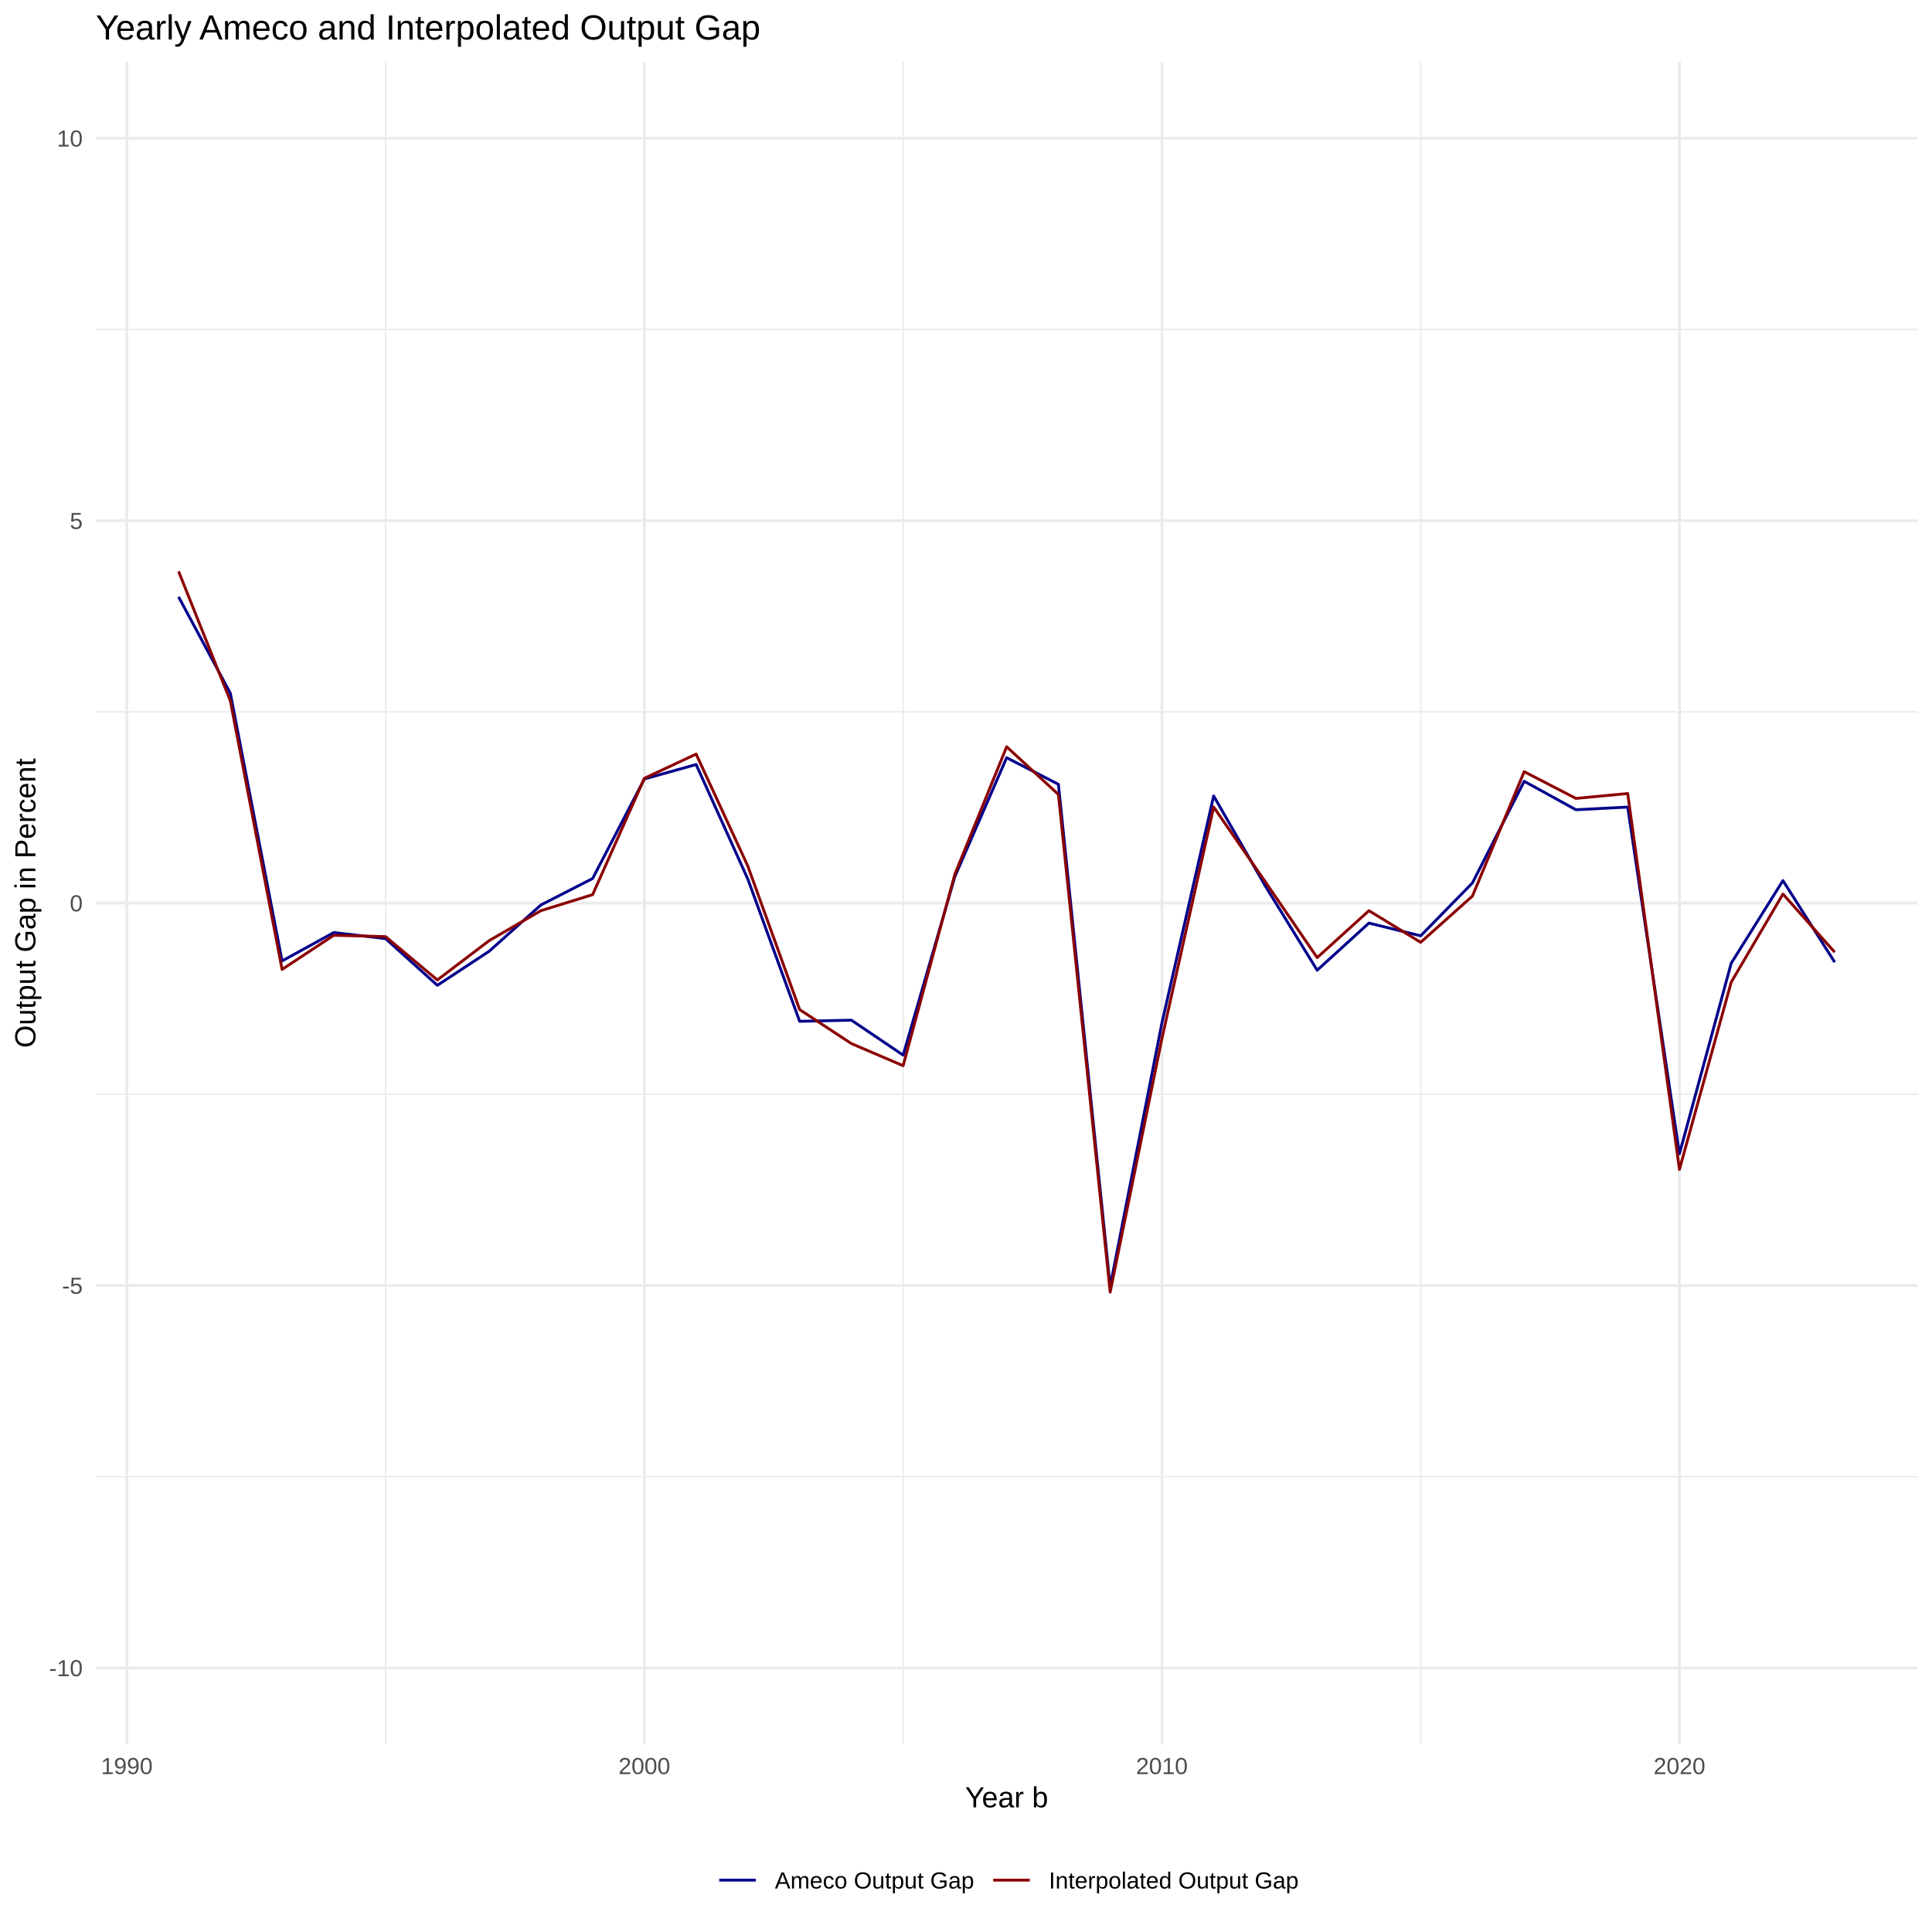
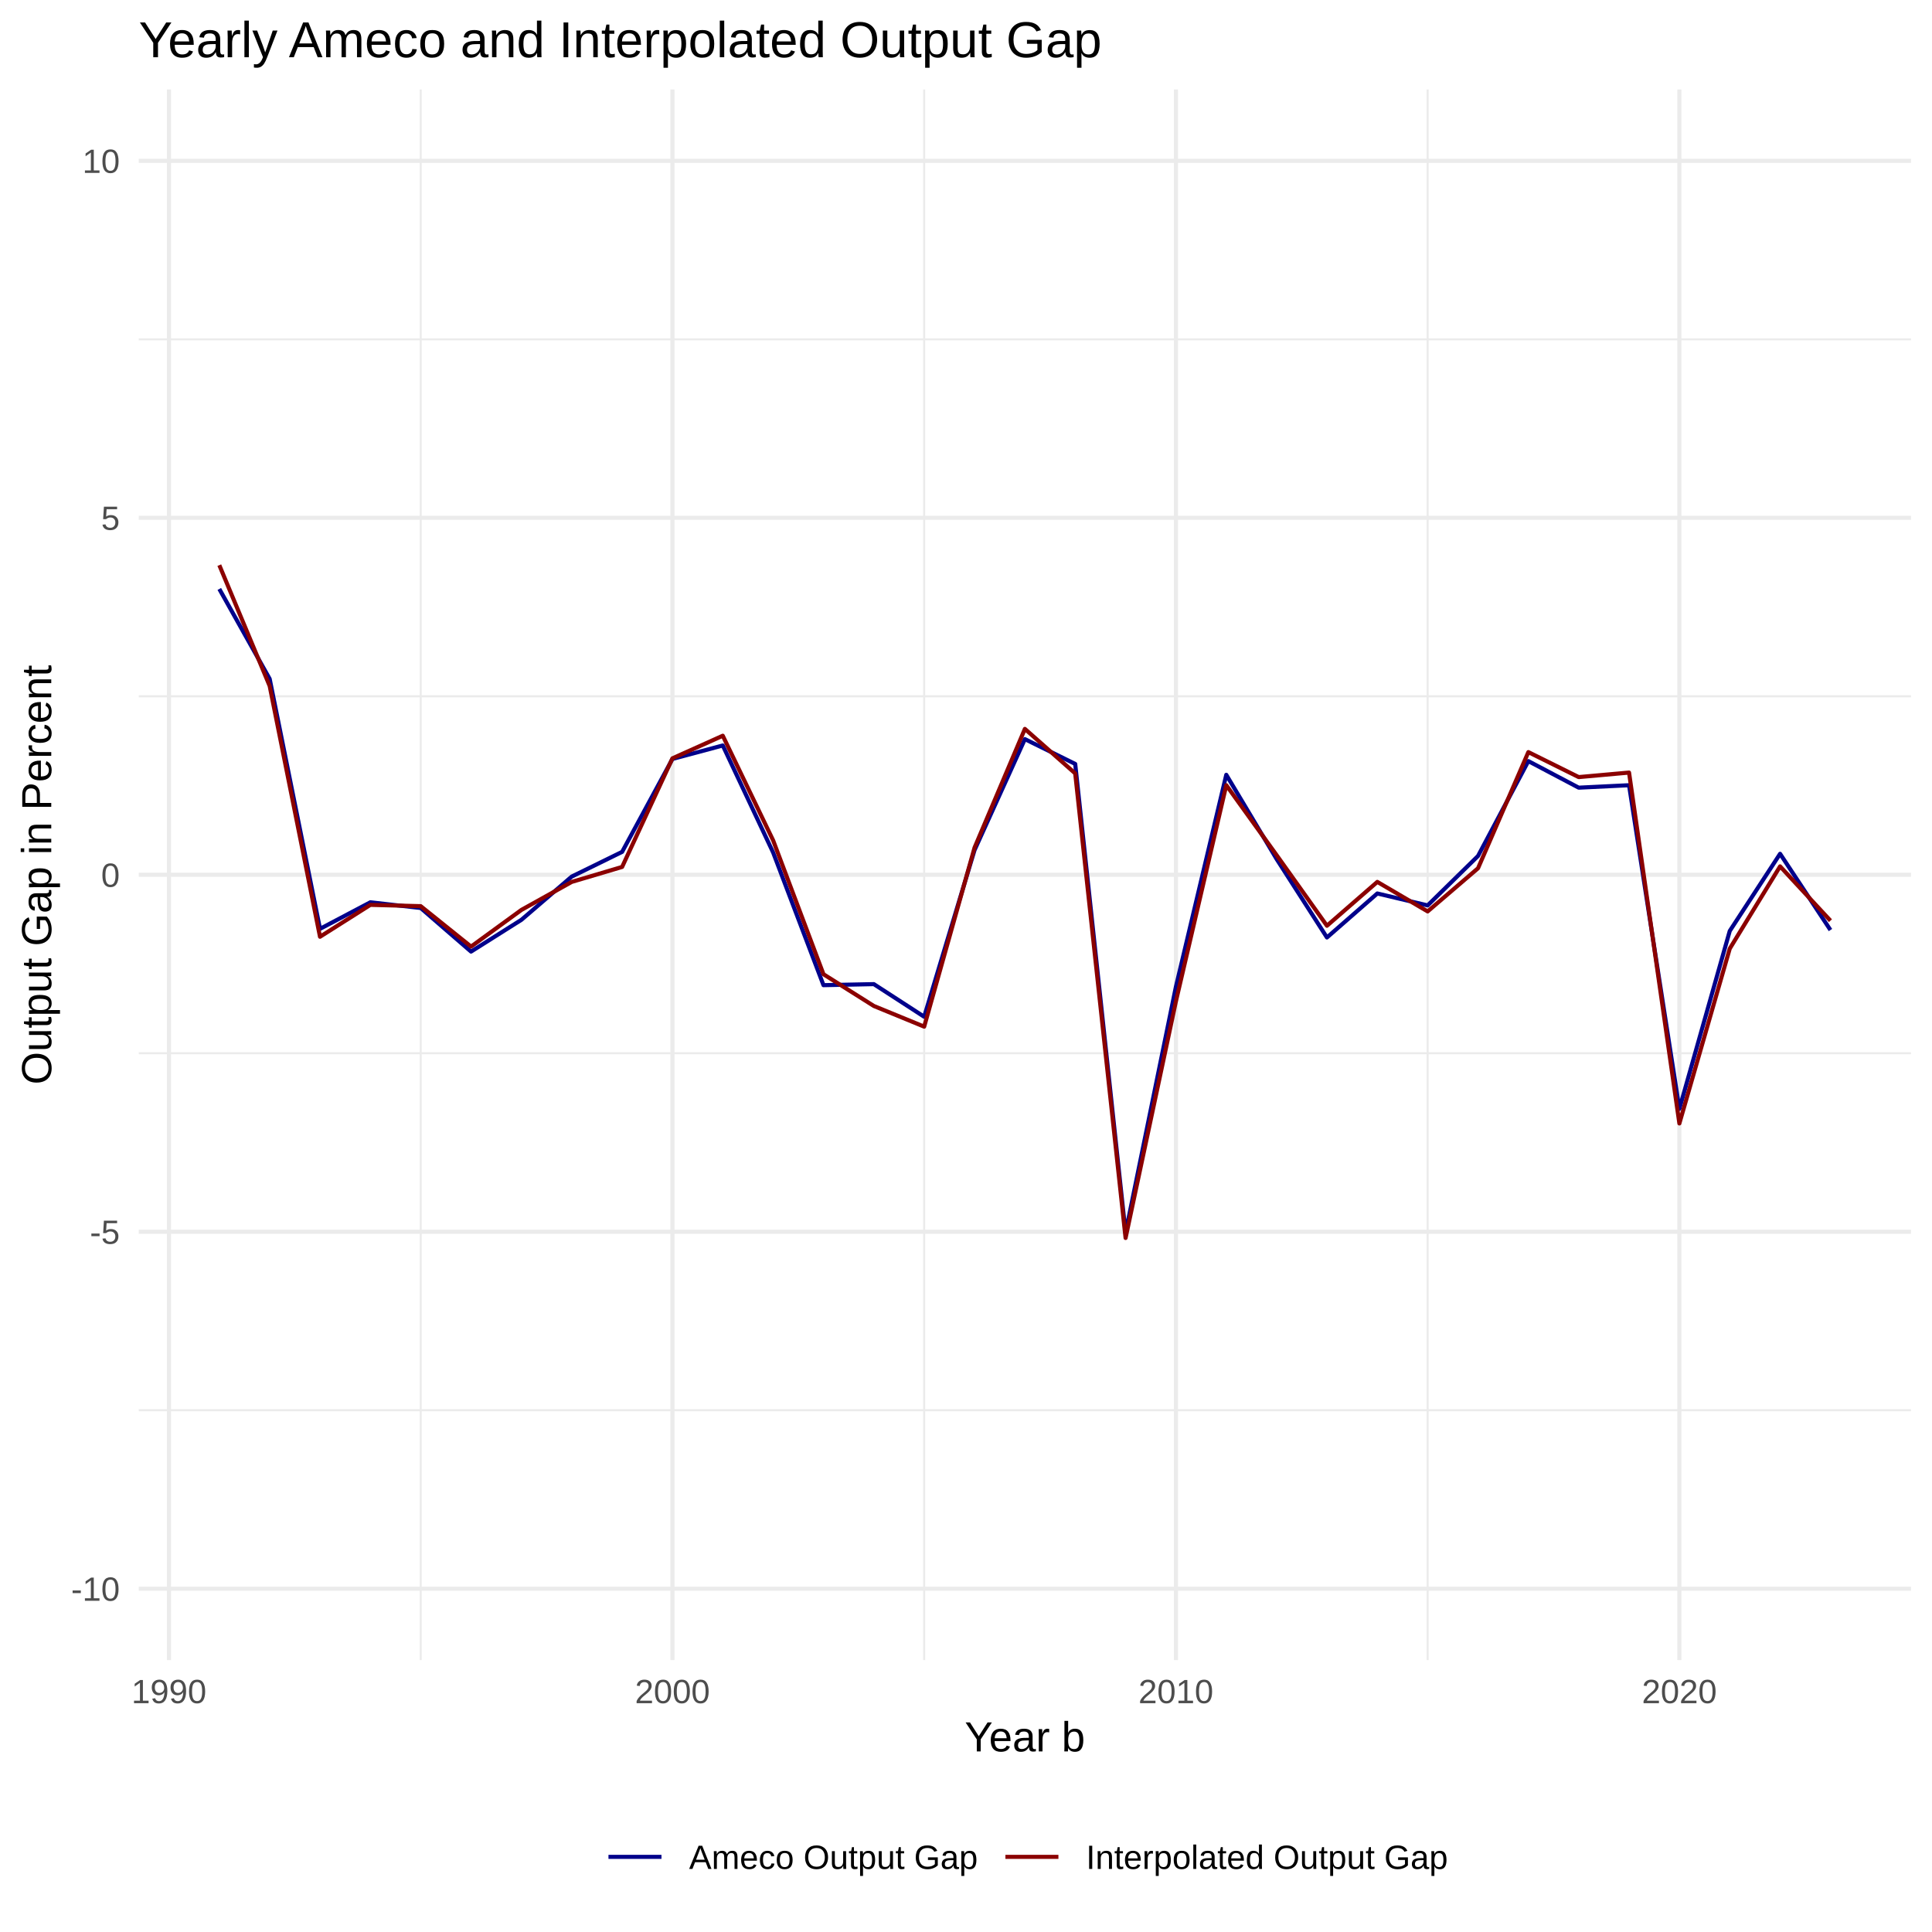
- <svg xmlns="http://www.w3.org/2000/svg" class="svglite" width="730.19pt" height="730.19pt" viewBox="0 0 730.19 730.19">
+ <svg xmlns="http://www.w3.org/2000/svg" class="svglite" width="504.00pt" height="504.00pt" viewBox="0 0 504.00 504.00">
  <defs>
    <style type="text/css">
    .svglite line, .svglite polyline, .svglite polygon, .svglite path, .svglite rect, .svglite circle {
      fill: none;
      stroke: #000000;
      stroke-linecap: round;
      stroke-linejoin: round;
      stroke-miterlimit: 10.00;
    }
    .svglite text {
      white-space: pre;
    }
  </style>
  </defs>
  <rect width="100%" height="100%" style="stroke: none; fill: none;" />
  <defs>
-     <clipPath id="cpMC4wMHw3MzAuMTl8MC4wMHw3MzAuMTk=">
-       <rect x="0.00" y="0.00" width="730.19" height="730.19" />
+     <clipPath id="cpMC4wMHw1MDQuMDB8MC4wMHw1MDQuMDA=">
+       <rect x="0.00" y="0.00" width="504.00" height="504.00" />
    </clipPath>
  </defs>
-   <g clip-path="url(#cpMC4wMHw3MzAuMTl8MC4wMHw3MzAuMTk=)">
+   <g clip-path="url(#cpMC4wMHw1MDQuMDB8MC4wMHw1MDQuMDA=)">
</g>
  <defs>
-     <clipPath id="cpMzYuMjB8NzI0LjcyfDIzLjM0fDY1OS4yNg==">
-       <rect x="36.20" y="23.34" width="688.52" height="635.93" />
+     <clipPath id="cpMzYuMjB8NDk4LjUyfDIzLjM0fDQzMy4wNw==">
+       <rect x="36.20" y="23.34" width="462.32" height="409.73" />
    </clipPath>
  </defs>
-   <g clip-path="url(#cpMzYuMjB8NzI0LjcyfDIzLjM0fDY1OS4yNg==)">
-     <polyline points="36.20,558.09 724.72,558.09 " style="stroke-width: 0.53; stroke: #EBEBEB; stroke-linecap: butt;" />
-     <polyline points="36.20,413.56 724.72,413.56 " style="stroke-width: 0.53; stroke: #EBEBEB; stroke-linecap: butt;" />
-     <polyline points="36.20,269.03 724.72,269.03 " style="stroke-width: 0.53; stroke: #EBEBEB; stroke-linecap: butt;" />
-     <polyline points="36.20,124.51 724.72,124.51 " style="stroke-width: 0.53; stroke: #EBEBEB; stroke-linecap: butt;" />
-     <polyline points="145.73,659.26 145.73,23.34 " style="stroke-width: 0.53; stroke: #EBEBEB; stroke-linecap: butt;" />
-     <polyline points="341.34,659.26 341.34,23.34 " style="stroke-width: 0.53; stroke: #EBEBEB; stroke-linecap: butt;" />
-     <polyline points="536.94,659.26 536.94,23.34 " style="stroke-width: 0.53; stroke: #EBEBEB; stroke-linecap: butt;" />
-     <polyline points="36.20,630.36 724.72,630.36 " style="stroke-width: 1.07; stroke: #EBEBEB; stroke-linecap: butt;" />
-     <polyline points="36.20,485.83 724.72,485.83 " style="stroke-width: 1.07; stroke: #EBEBEB; stroke-linecap: butt;" />
-     <polyline points="36.20,341.30 724.72,341.30 " style="stroke-width: 1.07; stroke: #EBEBEB; stroke-linecap: butt;" />
-     <polyline points="36.20,196.77 724.72,196.77 " style="stroke-width: 1.07; stroke: #EBEBEB; stroke-linecap: butt;" />
-     <polyline points="36.20,52.24 724.72,52.24 " style="stroke-width: 1.07; stroke: #EBEBEB; stroke-linecap: butt;" />
-     <polyline points="47.93,659.26 47.93,23.34 " style="stroke-width: 1.07; stroke: #EBEBEB; stroke-linecap: butt;" />
-     <polyline points="243.54,659.26 243.54,23.34 " style="stroke-width: 1.07; stroke: #EBEBEB; stroke-linecap: butt;" />
-     <polyline points="439.14,659.26 439.14,23.34 " style="stroke-width: 1.07; stroke: #EBEBEB; stroke-linecap: butt;" />
-     <polyline points="634.74,659.26 634.74,23.34 " style="stroke-width: 1.07; stroke: #EBEBEB; stroke-linecap: butt;" />
-     <polyline points="67.49,225.58 87.05,261.99 106.61,363.19 126.17,352.44 145.73,354.75 165.29,372.40 184.86,359.53 204.42,342.03 223.98,332.03 243.54,294.41 263.10,288.94 282.66,332.30 302.22,386.00 321.78,385.57 341.34,398.78 360.90,331.29 380.46,286.37 400.02,296.42 419.58,486.25 439.14,386.64 458.70,300.82 478.26,334.93 497.82,366.69 517.38,348.87 536.94,353.69 556.50,333.70 576.06,295.28 595.62,306.04 615.18,305.03 634.74,436.08 654.30,364.05 673.86,332.81 693.42,363.67 " style="stroke-width: 1.07; stroke: #00008B; stroke-linecap: butt;" />
-     <polyline points="67.49,215.94 87.05,264.87 106.61,366.39 126.17,353.48 145.73,354.00 165.29,370.38 184.86,355.52 204.42,344.19 223.98,338.13 243.54,294.15 263.10,285.00 282.66,327.39 302.22,381.57 321.78,394.42 341.34,402.78 360.90,330.33 380.46,282.24 400.02,300.26 419.58,488.35 439.14,392.52 458.70,305.03 478.26,333.34 497.82,361.93 517.38,344.19 536.94,356.14 556.50,338.66 576.06,291.64 595.62,301.76 615.18,299.91 634.74,441.99 654.30,371.20 673.86,337.90 693.42,359.88 " style="stroke-width: 1.07; stroke: #8B0000; stroke-linecap: butt;" />
+   <g clip-path="url(#cpMzYuMjB8NDk4LjUyfDIzLjM0fDQzMy4wNw==)">
+     <polyline points="36.20,367.88 498.52,367.88 " style="stroke-width: 0.53; stroke: #EBEBEB; stroke-linecap: butt;" />
+     <polyline points="36.20,274.76 498.52,274.76 " style="stroke-width: 0.53; stroke: #EBEBEB; stroke-linecap: butt;" />
+     <polyline points="36.20,181.64 498.52,181.64 " style="stroke-width: 0.53; stroke: #EBEBEB; stroke-linecap: butt;" />
+     <polyline points="36.20,88.52 498.52,88.52 " style="stroke-width: 0.53; stroke: #EBEBEB; stroke-linecap: butt;" />
+     <polyline points="109.75,433.07 109.75,23.34 " style="stroke-width: 0.53; stroke: #EBEBEB; stroke-linecap: butt;" />
+     <polyline points="241.09,433.07 241.09,23.34 " style="stroke-width: 0.53; stroke: #EBEBEB; stroke-linecap: butt;" />
+     <polyline points="372.43,433.07 372.43,23.34 " style="stroke-width: 0.53; stroke: #EBEBEB; stroke-linecap: butt;" />
+     <polyline points="36.20,414.44 498.52,414.44 " style="stroke-width: 1.07; stroke: #EBEBEB; stroke-linecap: butt;" />
+     <polyline points="36.20,321.32 498.52,321.32 " style="stroke-width: 1.07; stroke: #EBEBEB; stroke-linecap: butt;" />
+     <polyline points="36.20,228.20 498.52,228.20 " style="stroke-width: 1.07; stroke: #EBEBEB; stroke-linecap: butt;" />
+     <polyline points="36.20,135.08 498.52,135.08 " style="stroke-width: 1.07; stroke: #EBEBEB; stroke-linecap: butt;" />
+     <polyline points="36.20,41.96 498.52,41.96 " style="stroke-width: 1.07; stroke: #EBEBEB; stroke-linecap: butt;" />
+     <polyline points="44.08,433.07 44.08,23.34 " style="stroke-width: 1.07; stroke: #EBEBEB; stroke-linecap: butt;" />
+     <polyline points="175.42,433.07 175.42,23.34 " style="stroke-width: 1.07; stroke: #EBEBEB; stroke-linecap: butt;" />
+     <polyline points="306.76,433.07 306.76,23.34 " style="stroke-width: 1.07; stroke: #EBEBEB; stroke-linecap: butt;" />
+     <polyline points="438.10,433.07 438.10,23.34 " style="stroke-width: 1.07; stroke: #EBEBEB; stroke-linecap: butt;" />
+     <polyline points="57.21,153.64 70.35,177.10 83.48,242.31 96.62,235.38 109.75,236.87 122.88,248.24 136.02,239.95 149.15,228.67 162.29,222.23 175.42,197.99 188.55,194.47 201.69,222.40 214.82,257.00 227.96,256.73 241.09,265.24 254.23,221.76 267.36,192.81 280.49,199.29 293.63,321.60 306.76,257.42 319.90,202.12 333.03,224.10 346.16,244.56 359.30,233.08 372.43,236.19 385.57,223.30 398.70,198.55 411.84,205.48 424.97,204.84 438.10,289.27 451.24,242.86 464.37,222.73 477.51,242.62 " style="stroke-width: 1.07; stroke: #00008B; stroke-linecap: butt;" />
+     <polyline points="57.21,147.43 70.35,178.96 83.48,244.37 96.62,236.05 109.75,236.39 122.88,246.94 136.02,237.37 149.15,230.06 162.29,226.16 175.42,197.83 188.55,191.93 201.69,219.24 214.82,254.15 227.96,262.43 241.09,267.82 254.23,221.13 267.36,190.15 280.49,201.76 293.63,322.95 306.76,261.21 319.90,204.83 333.03,223.08 346.16,241.50 359.30,230.06 372.43,237.76 385.57,226.50 398.70,196.20 411.84,202.72 424.97,201.54 438.10,293.07 451.24,247.47 464.37,226.01 477.51,240.18 " style="stroke-width: 1.07; stroke: #8B0000; stroke-linecap: butt;" />
  </g>
-   <g clip-path="url(#cpMC4wMHw3MzAuMTl8MC4wMHw3MzAuMTk=)">
-     <text x="31.27" y="633.51" text-anchor="end" style="font-size: 8.80px;fill: #4D4D4D; font-family: &quot;Arial&quot;;" textLength="12.72px" lengthAdjust="spacingAndGlyphs">-10</text>
-     <text x="31.27" y="488.98" text-anchor="end" style="font-size: 8.80px;fill: #4D4D4D; font-family: &quot;Arial&quot;;" textLength="7.83px" lengthAdjust="spacingAndGlyphs">-5</text>
-     <text x="31.27" y="344.45" text-anchor="end" style="font-size: 8.80px;fill: #4D4D4D; font-family: &quot;Arial&quot;;" textLength="4.90px" lengthAdjust="spacingAndGlyphs">0</text>
-     <text x="31.27" y="199.92" text-anchor="end" style="font-size: 8.80px;fill: #4D4D4D; font-family: &quot;Arial&quot;;" textLength="4.90px" lengthAdjust="spacingAndGlyphs">5</text>
-     <text x="31.27" y="55.40" text-anchor="end" style="font-size: 8.80px;fill: #4D4D4D; font-family: &quot;Arial&quot;;" textLength="9.79px" lengthAdjust="spacingAndGlyphs">10</text>
-     <text x="47.93" y="670.50" text-anchor="middle" style="font-size: 8.80px;fill: #4D4D4D; font-family: &quot;Arial&quot;;" textLength="19.58px" lengthAdjust="spacingAndGlyphs">1990</text>
-     <text x="243.54" y="670.50" text-anchor="middle" style="font-size: 8.80px;fill: #4D4D4D; font-family: &quot;Arial&quot;;" textLength="19.58px" lengthAdjust="spacingAndGlyphs">2000</text>
-     <text x="439.14" y="670.50" text-anchor="middle" style="font-size: 8.80px;fill: #4D4D4D; font-family: &quot;Arial&quot;;" textLength="19.58px" lengthAdjust="spacingAndGlyphs">2010</text>
-     <text x="634.74" y="670.50" text-anchor="middle" style="font-size: 8.80px;fill: #4D4D4D; font-family: &quot;Arial&quot;;" textLength="19.58px" lengthAdjust="spacingAndGlyphs">2020</text>
-     <text x="380.46" y="683.08" text-anchor="middle" style="font-size: 11.00px; font-family: &quot;Arial&quot;;" textLength="32.41px" lengthAdjust="spacingAndGlyphs">Year b</text>
-     <text transform="translate(13.37,341.30) rotate(-90)" text-anchor="middle" style="font-size: 11.00px; font-family: &quot;Arial&quot;;" textLength="109.45px" lengthAdjust="spacingAndGlyphs">Output Gap in Percent</text>
-     <line x1="271.83" y1="710.60" x2="285.65" y2="710.60" style="stroke-width: 1.07; stroke: #00008B; stroke-linecap: butt;" />
-     <line x1="375.38" y1="710.60" x2="389.20" y2="710.60" style="stroke-width: 1.07; stroke: #8B0000; stroke-linecap: butt;" />
-     <text x="292.86" y="713.75" style="font-size: 8.80px; font-family: &quot;Arial&quot;;" textLength="75.31px" lengthAdjust="spacingAndGlyphs">Ameco Output Gap</text>
-     <text x="396.41" y="713.75" style="font-size: 8.80px; font-family: &quot;Arial&quot;;" textLength="94.40px" lengthAdjust="spacingAndGlyphs">Interpolated Output Gap</text>
+   <g clip-path="url(#cpMC4wMHw1MDQuMDB8MC4wMHw1MDQuMDA=)">
+     <text x="31.27" y="417.60" text-anchor="end" style="font-size: 8.80px;fill: #4D4D4D; font-family: &quot;Arial&quot;;" textLength="12.72px" lengthAdjust="spacingAndGlyphs">-10</text>
+     <text x="31.27" y="324.48" text-anchor="end" style="font-size: 8.80px;fill: #4D4D4D; font-family: &quot;Arial&quot;;" textLength="7.83px" lengthAdjust="spacingAndGlyphs">-5</text>
+     <text x="31.27" y="231.36" text-anchor="end" style="font-size: 8.80px;fill: #4D4D4D; font-family: &quot;Arial&quot;;" textLength="4.90px" lengthAdjust="spacingAndGlyphs">0</text>
+     <text x="31.27" y="138.23" text-anchor="end" style="font-size: 8.80px;fill: #4D4D4D; font-family: &quot;Arial&quot;;" textLength="4.90px" lengthAdjust="spacingAndGlyphs">5</text>
+     <text x="31.27" y="45.11" text-anchor="end" style="font-size: 8.80px;fill: #4D4D4D; font-family: &quot;Arial&quot;;" textLength="9.79px" lengthAdjust="spacingAndGlyphs">10</text>
+     <text x="44.08" y="444.31" text-anchor="middle" style="font-size: 8.80px;fill: #4D4D4D; font-family: &quot;Arial&quot;;" textLength="19.58px" lengthAdjust="spacingAndGlyphs">1990</text>
+     <text x="175.42" y="444.31" text-anchor="middle" style="font-size: 8.80px;fill: #4D4D4D; font-family: &quot;Arial&quot;;" textLength="19.58px" lengthAdjust="spacingAndGlyphs">2000</text>
+     <text x="306.76" y="444.31" text-anchor="middle" style="font-size: 8.80px;fill: #4D4D4D; font-family: &quot;Arial&quot;;" textLength="19.58px" lengthAdjust="spacingAndGlyphs">2010</text>
+     <text x="438.10" y="444.31" text-anchor="middle" style="font-size: 8.80px;fill: #4D4D4D; font-family: &quot;Arial&quot;;" textLength="19.58px" lengthAdjust="spacingAndGlyphs">2020</text>
+     <text x="267.36" y="456.89" text-anchor="middle" style="font-size: 11.00px; font-family: &quot;Arial&quot;;" textLength="32.41px" lengthAdjust="spacingAndGlyphs">Year b</text>
+     <text transform="translate(13.37,228.20) rotate(-90)" text-anchor="middle" style="font-size: 11.00px; font-family: &quot;Arial&quot;;" textLength="109.45px" lengthAdjust="spacingAndGlyphs">Output Gap in Percent</text>
+     <line x1="158.73" y1="484.40" x2="172.56" y2="484.40" style="stroke-width: 1.07; stroke: #00008B; stroke-linecap: butt;" />
+     <line x1="262.28" y1="484.40" x2="276.11" y2="484.40" style="stroke-width: 1.07; stroke: #8B0000; stroke-linecap: butt;" />
+     <text x="179.76" y="487.55" style="font-size: 8.80px; font-family: &quot;Arial&quot;;" textLength="75.31px" lengthAdjust="spacingAndGlyphs">Ameco Output Gap</text>
+     <text x="283.31" y="487.55" style="font-size: 8.80px; font-family: &quot;Arial&quot;;" textLength="94.40px" lengthAdjust="spacingAndGlyphs">Interpolated Output Gap</text>
    <text x="36.20" y="14.94" style="font-size: 13.20px; font-family: &quot;Arial&quot;;" textLength="252.99px" lengthAdjust="spacingAndGlyphs">Yearly Ameco and Interpolated Output Gap</text>
  </g>
</svg>
